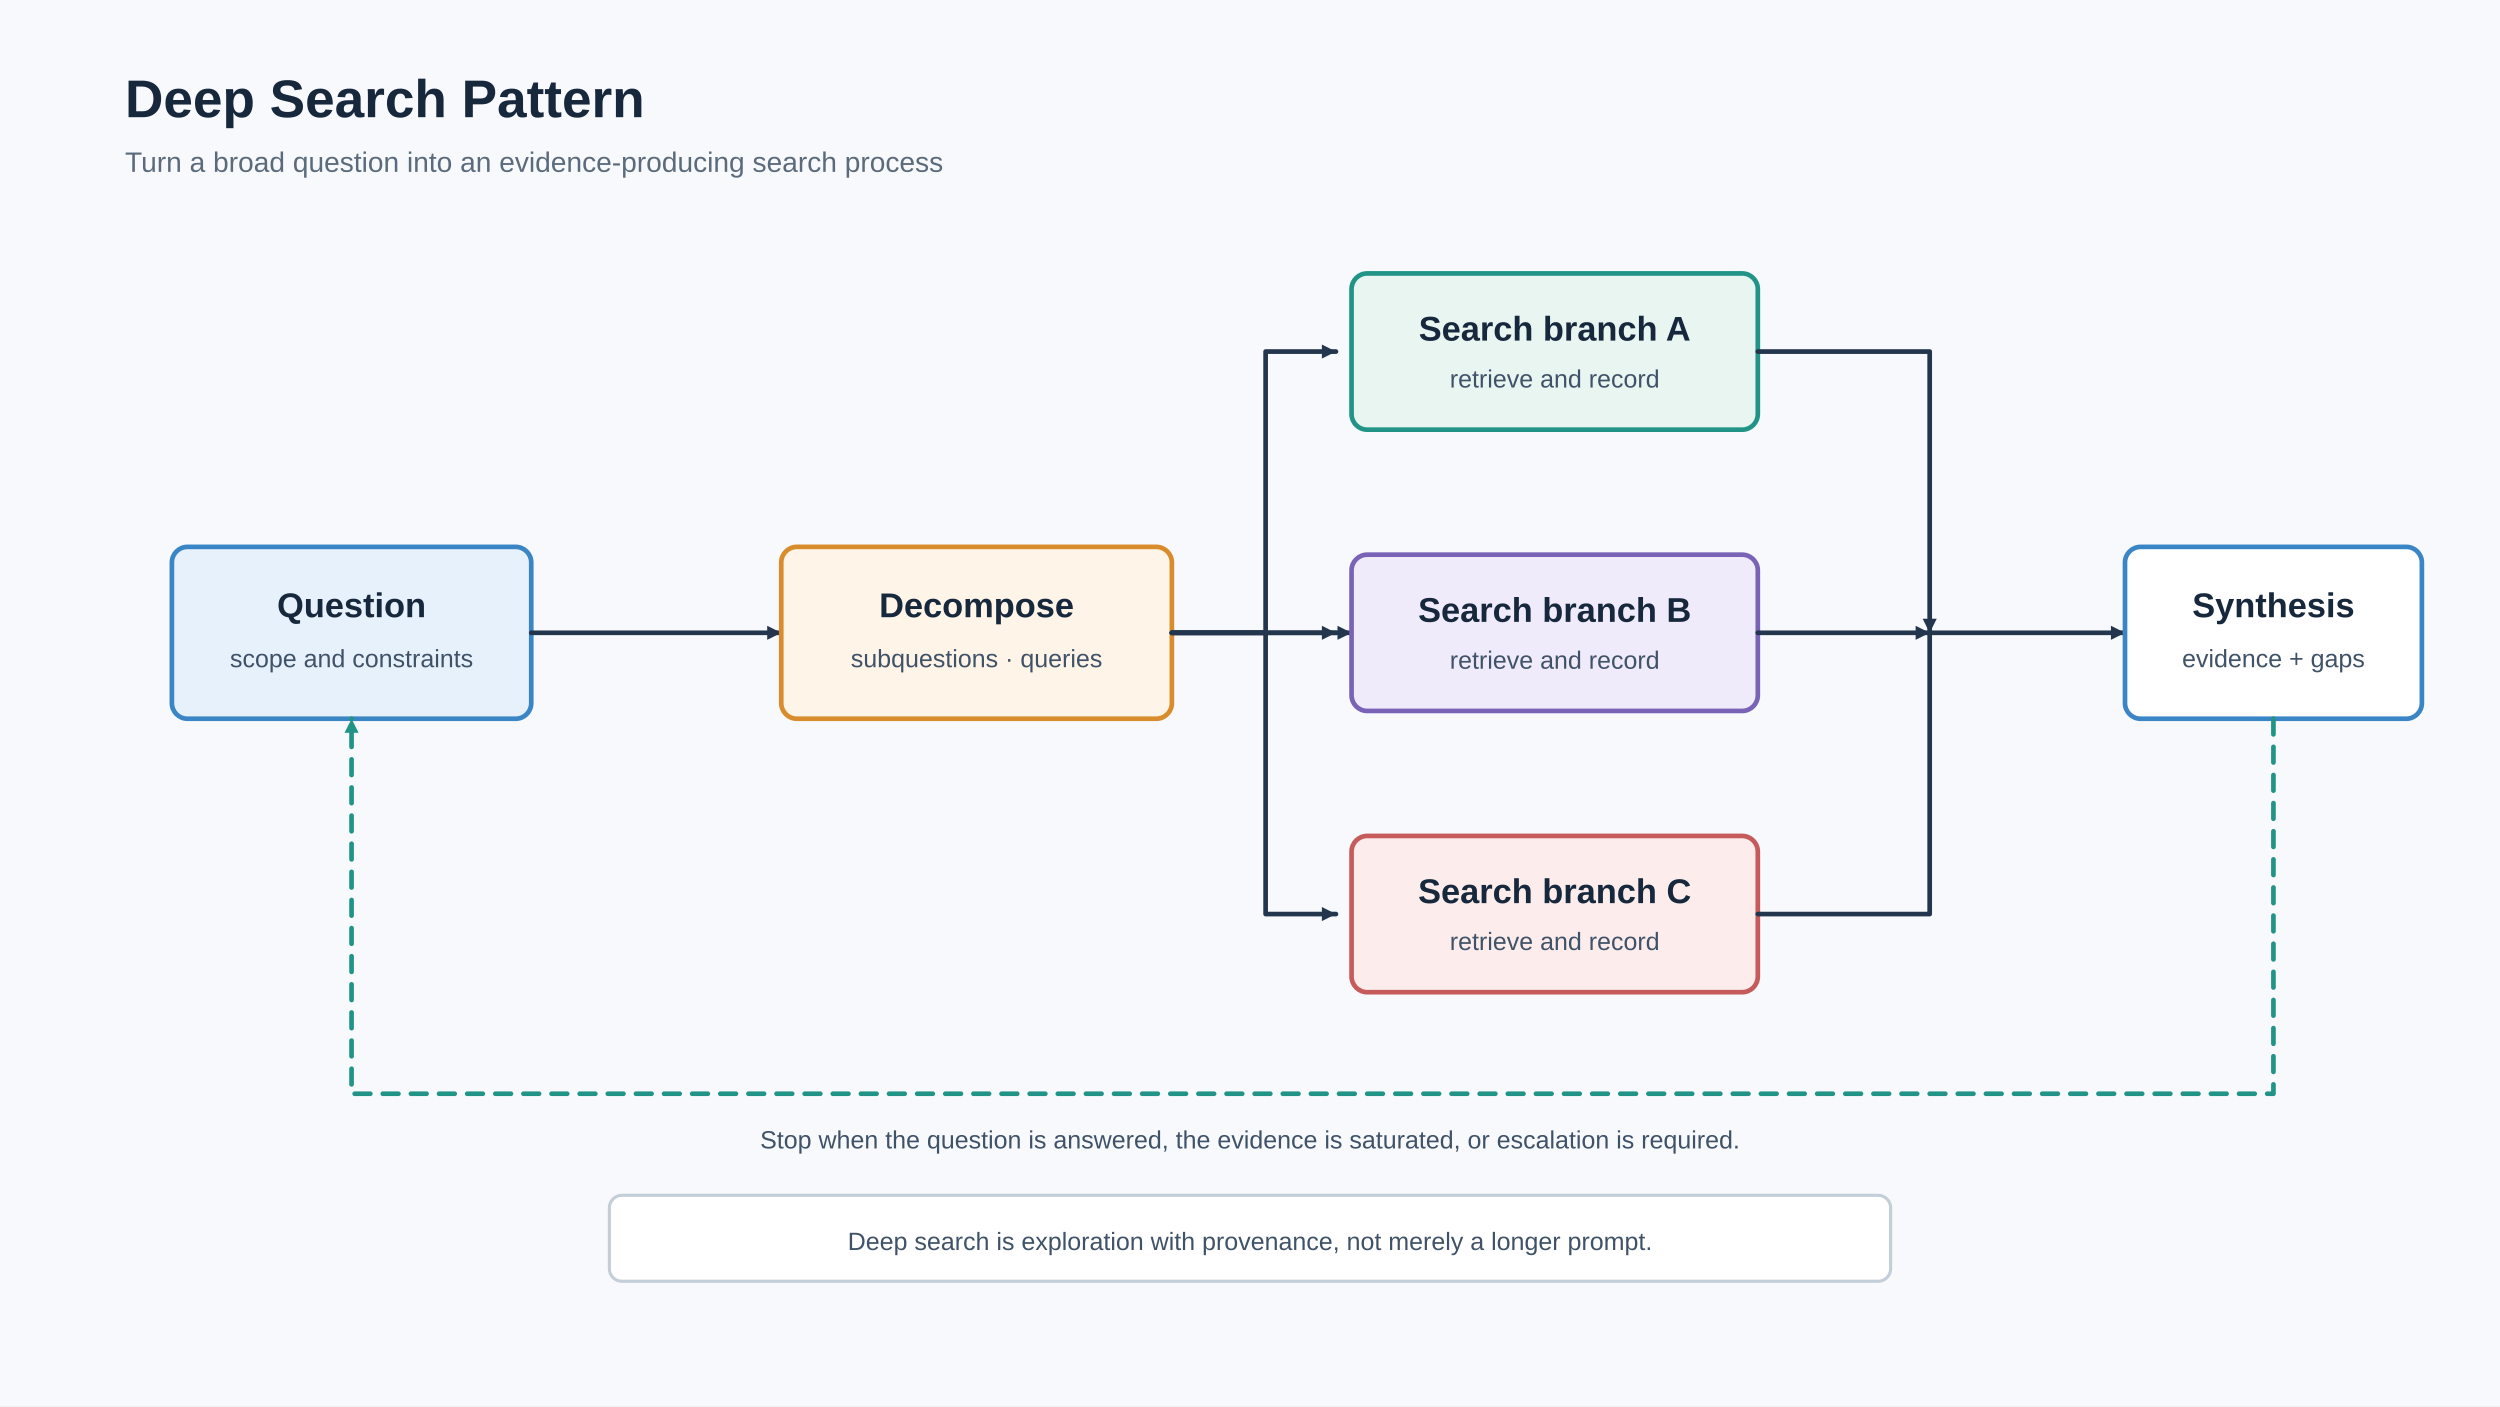
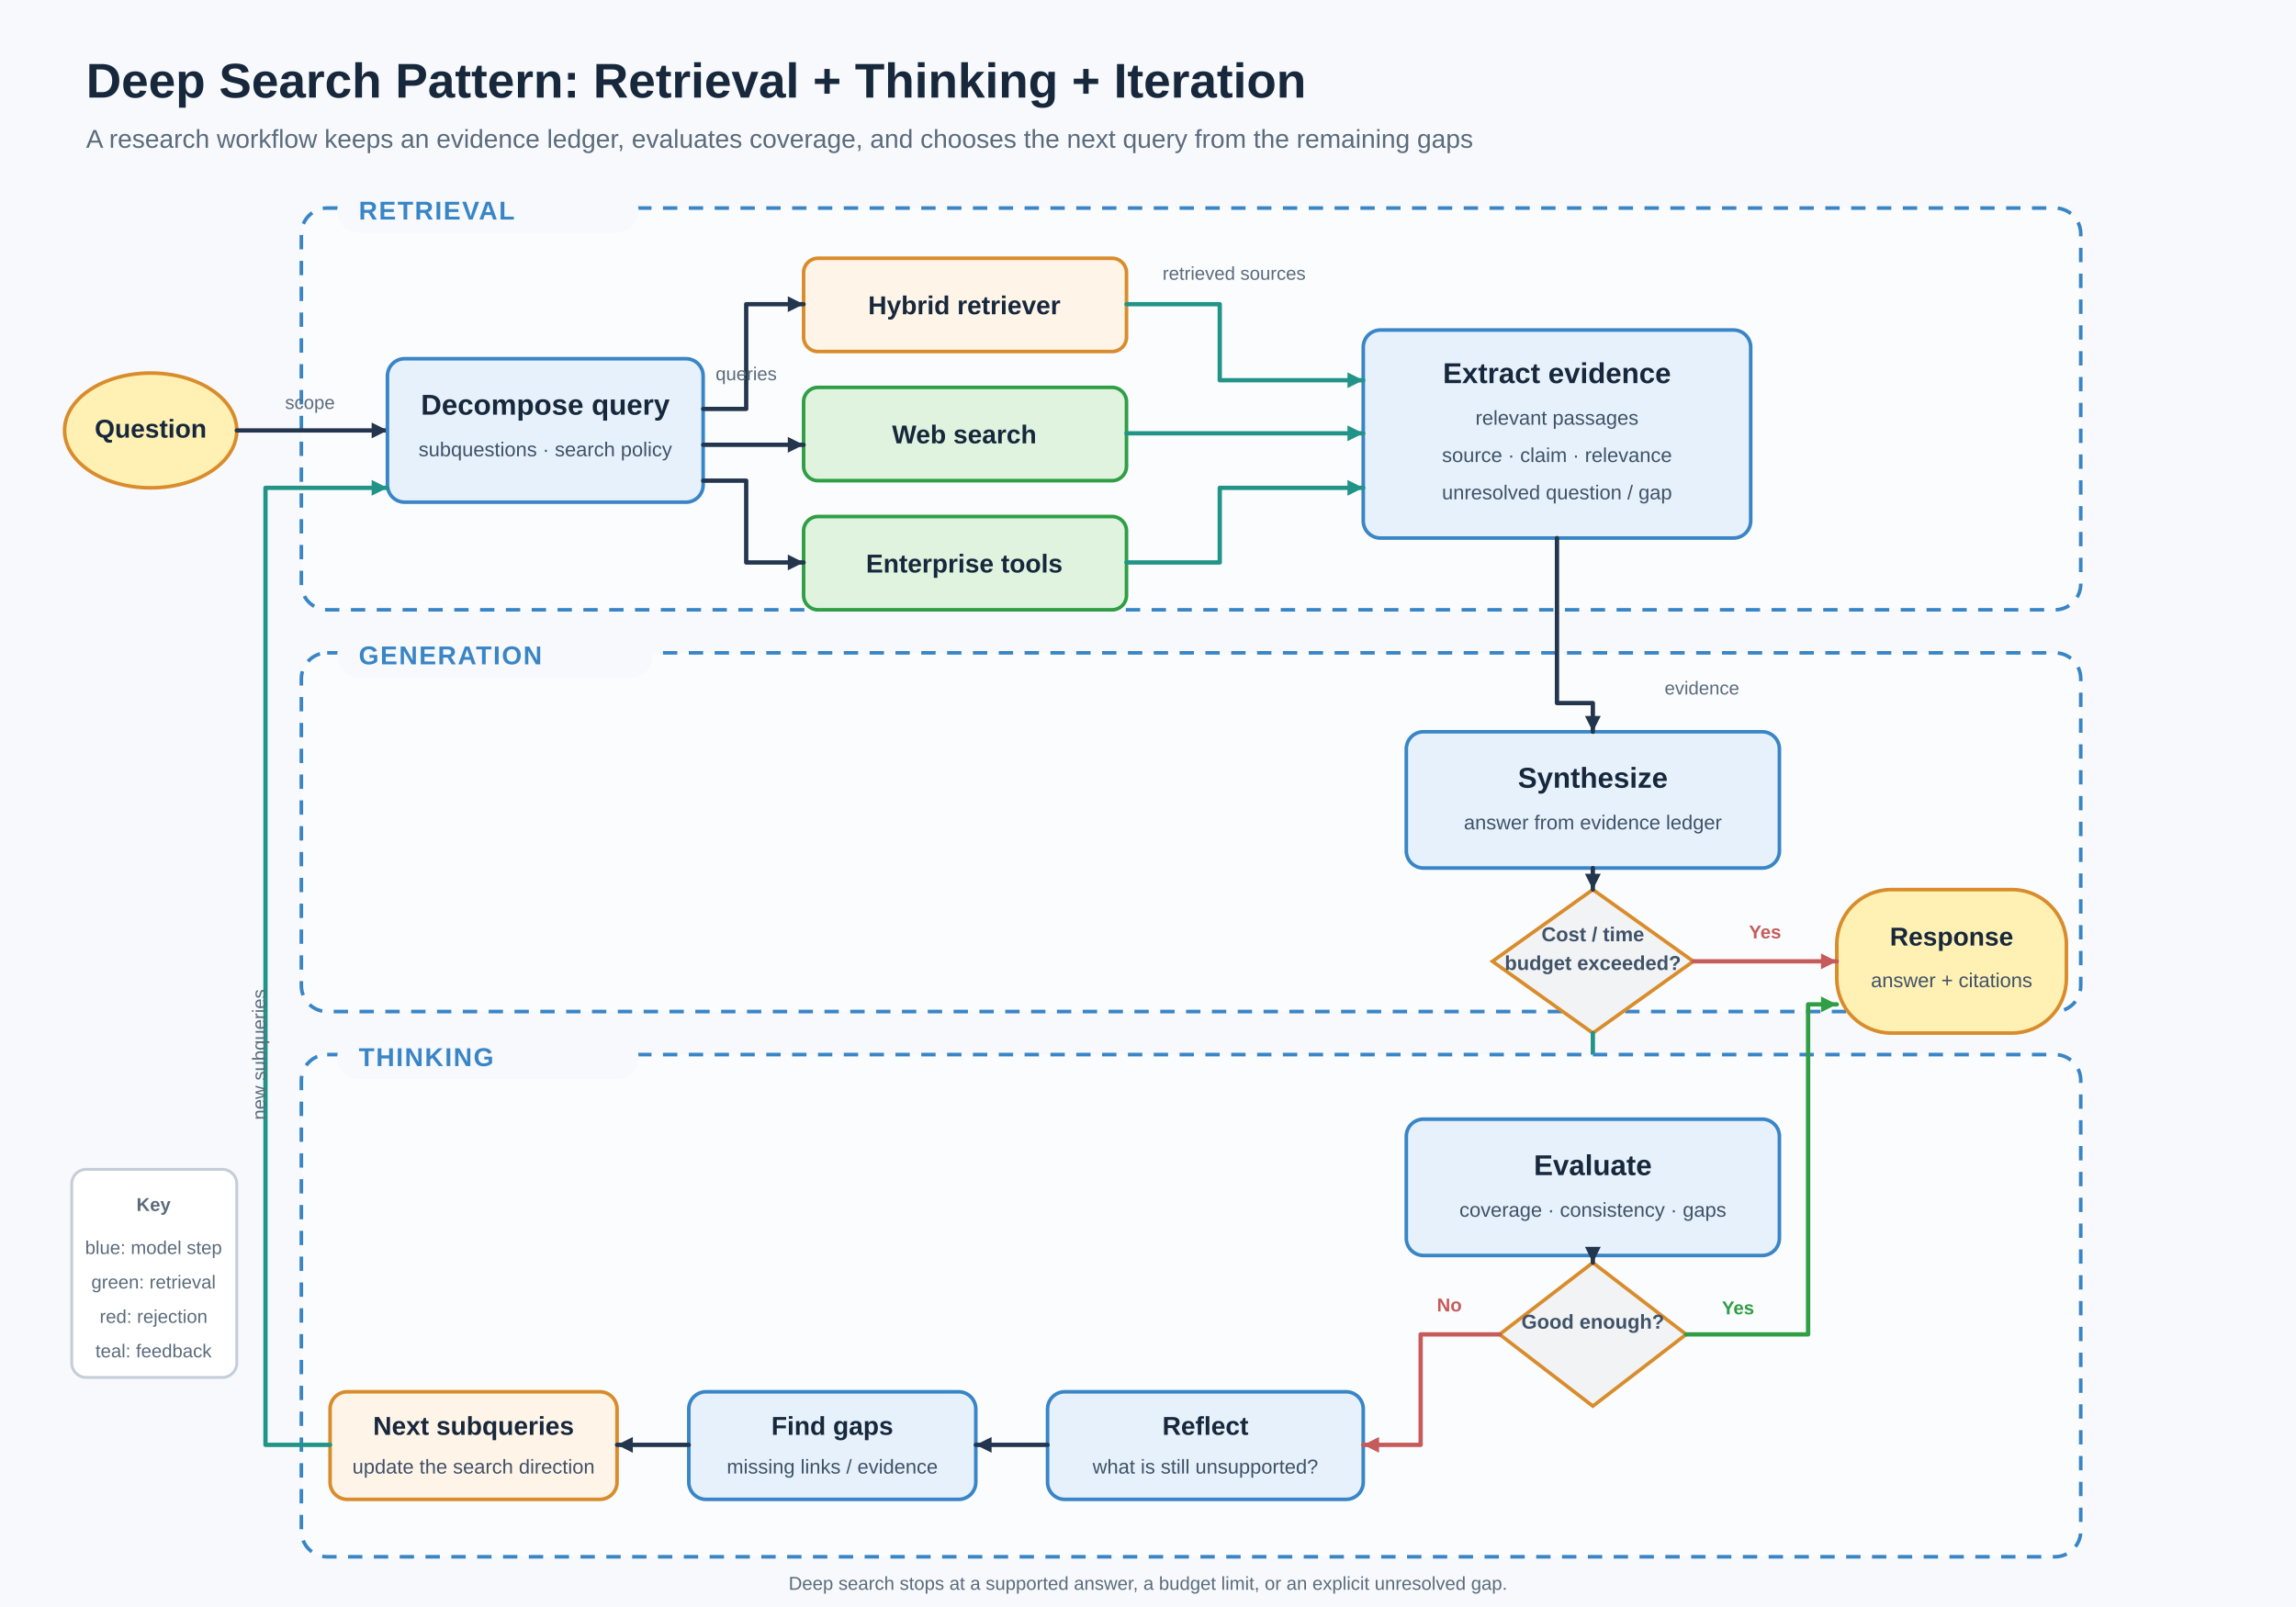
- <svg xmlns="http://www.w3.org/2000/svg" width="1600" height="900" viewBox="0 0 1600 900">
+ <svg xmlns="http://www.w3.org/2000/svg" width="1600" height="1120" viewBox="0 0 1600 1120">
  <defs>
-     <style>.al{fill:#23364d;stroke:none}.ad{fill:#219487;stroke:none}.ar{fill:#c65b5b;stroke:none}.t{font:700 34px Arial;fill:#17283c}.u{font:400 18px Arial;fill:#5b6b7c}.h{font:700 22px Arial;fill:#17283c}.s{font:400 16px Arial;fill:#405268}.b{stroke-width:3}.l{stroke:#23364d;stroke-width:3;fill:none;stroke-linecap:round;stroke-linejoin:round}.d{stroke:#219487;stroke-width:3;stroke-dasharray:10 8;fill:none;stroke-linecap:round;stroke-linejoin:round}</style>
+     <style>
+     .title{font:700 34px Arial,sans-serif;fill:#17283c}.subtitle{font:400 18px Arial,sans-serif;fill:#5b6b7c}
+     .stage{font:700 18px Arial,sans-serif;fill:#3985c6;letter-spacing:1px}.label{font:700 20px Arial,sans-serif;fill:#17283c}.body{font:400 14px Arial,sans-serif;fill:#405268}.small{font:400 13px Arial,sans-serif;fill:#5b6b7c}
+     .scope{fill:#fbfcfe;stroke:#3985c6;stroke-width:2.5;stroke-dasharray:10 8}.box{stroke-width:2.5}.navy{stroke:#23364d;stroke-width:3;fill:none;stroke-linecap:round;stroke-linejoin:round}.teal{stroke:#219487;stroke-width:3;fill:none;stroke-linecap:round;stroke-linejoin:round}.red{stroke:#c65b5b;stroke-width:3;fill:none;stroke-linecap:round;stroke-linejoin:round}.green{stroke:#2f9e44;stroke-width:3;fill:none;stroke-linecap:round;stroke-linejoin:round}
+     .ah-navy{fill:#23364d}.ah-teal{fill:#219487}.ah-red{fill:#c65b5b}.ah-green{fill:#2f9e44}
+   </style>
  </defs>
-   <rect width="1600" height="900" fill="#f7f9fc" />
-   <text x="80" y="75" class="t">Deep Search Pattern</text>
-   <text x="80" y="110" class="u">Turn a broad question into an evidence-producing search process</text>
-   <rect x="110" y="350" width="230" height="110" rx="10" fill="#e6f1fb" stroke="#3985c6" class="b" />
-   <text x="225" y="395" text-anchor="middle" class="h">Question</text>
-   <text x="225" y="427" text-anchor="middle" class="s">scope and constraints</text>
-   <path d="M340 405H500" class="l" />
-   <polygon points="500,405 491,400.5 491,409.5" class="al" />
-   <rect x="500" y="350" width="250" height="110" rx="10" fill="#fff4e8" stroke="#d98c2b" class="b" />
-   <text x="625" y="395" text-anchor="middle" class="h">Decompose</text>
-   <text x="625" y="427" text-anchor="middle" class="s">subquestions · queries</text>
-   <path d="M750 405H865" class="l" />
-   <polygon points="865,405 856,400.5 856,409.5" class="al" />
-   <rect x="865" y="175" width="260" height="100" rx="10" fill="#e9f5f1" stroke="#219487" class="b" />
-   <text x="995" y="218" text-anchor="middle" class="h">Search branch A</text>
-   <text x="995" y="248" text-anchor="middle" class="s">retrieve and record</text>
-   <rect x="865" y="355" width="260" height="100" rx="10" fill="#f0ebfb" stroke="#7863b6" class="b" />
-   <text x="995" y="398" text-anchor="middle" class="h">Search branch B</text>
-   <text x="995" y="428" text-anchor="middle" class="s">retrieve and record</text>
-   <rect x="865" y="535" width="260" height="100" rx="10" fill="#fceceb" stroke="#c65b5b" class="b" />
-   <text x="995" y="578" text-anchor="middle" class="h">Search branch C</text>
-   <text x="995" y="608" text-anchor="middle" class="s">retrieve and record</text>
-   <path d="M750 405H810V225H855" class="l" />
-   <polygon points="855,225 846,220.5 846,229.5" class="al" />
-   <path d="M750 405H855" class="l" />
-   <polygon points="855,405 846,400.5 846,409.5" class="al" />
-   <path d="M750 405H810V585H855" class="l" />
-   <polygon points="855,585 846,580.5 846,589.5" class="al" />
-   <path d="M1125 225H1235V405" class="l" />
-   <polygon points="1235,405 1230.5,396 1239.5,396" class="al" />
-   <path d="M1125 405H1235" class="l" />
-   <polygon points="1235,405 1226,400.5 1226,409.5" class="al" />
-   <path d="M1125 585H1235V405H1360" class="l" />
-   <polygon points="1360,405 1351,400.5 1351,409.5" class="al" />
-   <rect x="1360" y="350" width="190" height="110" rx="10" fill="#fff" stroke="#3985c6" class="b" />
-   <text x="1455" y="395" text-anchor="middle" class="h">Synthesis</text>
-   <text x="1455" y="427" text-anchor="middle" class="s">evidence + gaps</text>
-   <path d="M1455 460V700H225V460" class="d" />
-   <polygon points="225,460 220.5,469 229.5,469" class="ad" />
-   <text x="800" y="735" text-anchor="middle" class="s">Stop when the question is answered, the evidence is saturated, or escalation is required.</text>
-   <rect x="390" y="765" width="820" height="55" rx="8" fill="#fff" stroke="#c4ced8" stroke-width="2" />
-   <text x="800" y="800" text-anchor="middle" class="s">Deep search is exploration with provenance, not merely a longer prompt.</text>
+   <rect width="1600" height="1120" fill="#f7f9fc" />
+   <text x="60" y="68" class="title">Deep Search Pattern: Retrieval + Thinking + Iteration</text>
+   <text x="60" y="103" class="subtitle">A research workflow keeps an evidence ledger, evaluates coverage, and chooses the next query from the remaining gaps</text>
+   <rect x="210" y="145" width="1240" height="280" rx="18" class="scope" />
+   <rect x="235" y="132" width="210" height="30" rx="15" fill="#f7f9fc" />
+   <text x="250" y="153" class="stage">RETRIEVAL</text>
+   <ellipse cx="105" cy="300" rx="60" ry="40" fill="#fff0b3" stroke="#d98c2b" class="box" />
+   <text x="105" y="305" text-anchor="middle" class="label" style="font-size:18px">Question</text>
+   <path d="M165 300H270" class="navy" />
+   <polygon points="270,300 259,294.5 259,305.5" class="ah-navy" />
+   <text x="216" y="285" text-anchor="middle" class="small">scope</text>
+   <rect x="270" y="250" width="220" height="100" rx="12" fill="#e6f1fb" stroke="#3985c6" class="box" />
+   <text x="380" y="289" text-anchor="middle" class="label">Decompose query</text>
+   <text x="380" y="318" text-anchor="middle" class="body">subquestions · search policy</text>
+   <rect x="560" y="180" width="225" height="65" rx="10" fill="#fff4e8" stroke="#d98c2b" class="box" />
+   <text x="672" y="219" text-anchor="middle" class="label" style="font-size:18px">Hybrid retriever</text>
+   <rect x="560" y="270" width="225" height="65" rx="10" fill="#dff3df" stroke="#2f9e44" class="box" />
+   <text x="672" y="309" text-anchor="middle" class="label" style="font-size:18px">Web search</text>
+   <rect x="560" y="360" width="225" height="65" rx="10" fill="#dff3df" stroke="#2f9e44" class="box" />
+   <text x="672" y="399" text-anchor="middle" class="label" style="font-size:18px">Enterprise tools</text>
+   <path d="M490 285H520V212H560" class="navy" />
+   <polygon points="560,212 549,206.5 549,217.5" class="ah-navy" />
+   <path d="M490 310H560" class="navy" />
+   <polygon points="560,310 549,304.5 549,315.5" class="ah-navy" />
+   <path d="M490 335H520V392H560" class="navy" />
+   <polygon points="560,392 549,386.5 549,397.5" class="ah-navy" />
+   <text x="520" y="265" text-anchor="middle" class="small">queries</text>
+   <rect x="950" y="230" width="270" height="145" rx="12" fill="#e6f1fb" stroke="#3985c6" class="box" />
+   <text x="1085" y="267" text-anchor="middle" class="label">Extract evidence</text>
+   <text x="1085" y="296" text-anchor="middle" class="body">relevant passages</text>
+   <text x="1085" y="322" text-anchor="middle" class="body">source · claim · relevance</text>
+   <text x="1085" y="348" text-anchor="middle" class="body">unresolved question / gap</text>
+   <path d="M785 212H850V265H950" class="teal" />
+   <polygon points="950,265 939,259.5 939,270.5" class="ah-teal" />
+   <path d="M785 302H950" class="teal" />
+   <polygon points="950,302 939,296.5 939,307.5" class="ah-teal" />
+   <path d="M785 392H850V340H950" class="teal" />
+   <polygon points="950,340 939,334.5 939,345.5" class="ah-teal" />
+   <text x="860" y="195" text-anchor="middle" class="small">retrieved sources</text>
+   <rect x="210" y="455" width="1240" height="250" rx="18" class="scope" />
+   <rect x="235" y="442" width="220" height="30" rx="15" fill="#f7f9fc" />
+   <text x="250" y="463" class="stage">GENERATION</text>
+   <rect x="980" y="510" width="260" height="95" rx="12" fill="#e6f1fb" stroke="#3985c6" class="box" />
+   <text x="1110" y="549" text-anchor="middle" class="label">Synthesize</text>
+   <text x="1110" y="578" text-anchor="middle" class="body">answer from evidence ledger</text>
+   <path d="M1085 375V490H1110V510" class="navy" />
+   <polygon points="1110,510 1104.5,499 1115.5,499" class="ah-navy" />
+   <text x="1160" y="484" class="small">evidence</text>
+   <polygon points="1110,620 1180,670 1110,720 1040,670" fill="#f1f3f5" stroke="#d98c2b" class="box" />
+   <text x="1110" y="656" text-anchor="middle" class="body" style="font-weight:700">Cost / time</text>
+   <text x="1110" y="676" text-anchor="middle" class="body" style="font-weight:700">budget exceeded?</text>
+   <path d="M1110 605V620" class="navy" />
+   <polygon points="1110,620 1104.5,609 1115.5,609" class="ah-navy" />
+   <rect x="1280" y="620" width="160" height="100" rx="38" fill="#fff0b3" stroke="#d98c2b" class="box" />
+   <text x="1360" y="659" text-anchor="middle" class="label" style="font-size:18px">Response</text>
+   <text x="1360" y="688" text-anchor="middle" class="body">answer + citations</text>
+   <path d="M1180 670H1280" class="red" />
+   <polygon points="1280,670 1269,664.5 1269,675.5" class="ah-red" />
+   <text x="1230" y="654" text-anchor="middle" class="small" style="font-weight:700;fill:#c65b5b">Yes</text>
+   <path d="M1110 720V780" class="teal" />
+   <polygon points="1110,780 1104.5,769 1115.5,769" class="ah-teal" />
+   <text x="1130" y="756" class="small" style="font-weight:700;fill:#219487">No</text>
+   <rect x="210" y="735" width="1240" height="350" rx="18" class="scope" />
+   <rect x="235" y="722" width="210" height="30" rx="15" fill="#f7f9fc" />
+   <text x="250" y="743" class="stage">THINKING</text>
+   <rect x="980" y="780" width="260" height="95" rx="12" fill="#e6f1fb" stroke="#3985c6" class="box" />
+   <text x="1110" y="819" text-anchor="middle" class="label">Evaluate</text>
+   <text x="1110" y="848" text-anchor="middle" class="body">coverage · consistency · gaps</text>
+   <polygon points="1110,880 1175,930 1110,980 1045,930" fill="#f1f3f5" stroke="#d98c2b" class="box" />
+   <text x="1110" y="926" text-anchor="middle" class="body" style="font-weight:700">Good enough?</text>
+   <path d="M1110 875V880" class="navy" />
+   <polygon points="1110,880 1104.5,869 1115.5,869" class="ah-navy" />
+   <path d="M1175 930H1260V700H1280" class="green" />
+   <polygon points="1280,700 1269,694.5 1269,705.5" class="ah-green" />
+   <text x="1200" y="916" class="small" style="font-weight:700;fill:#2f9e44">Yes</text>
+   <rect x="730" y="970" width="220" height="75" rx="12" fill="#e6f1fb" stroke="#3985c6" class="box" />
+   <text x="840" y="1000" text-anchor="middle" class="label" style="font-size:18px">Reflect</text>
+   <text x="840" y="1027" text-anchor="middle" class="body">what is still unsupported?</text>
+   <path d="M1045 930H990V1007H950" class="red" />
+   <polygon points="950,1007 961,1001.5 961,1012.5" class="ah-red" />
+   <text x="1010" y="914" text-anchor="middle" class="small" style="font-weight:700;fill:#c65b5b">No</text>
+   <rect x="480" y="970" width="200" height="75" rx="12" fill="#e6f1fb" stroke="#3985c6" class="box" />
+   <text x="580" y="1000" text-anchor="middle" class="label" style="font-size:18px">Find gaps</text>
+   <text x="580" y="1027" text-anchor="middle" class="body">missing links / evidence</text>
+   <path d="M730 1007H680" class="navy" />
+   <polygon points="680,1007 691,1001.5 691,1012.5" class="ah-navy" />
+   <rect x="230" y="970" width="200" height="75" rx="12" fill="#fff4e8" stroke="#d98c2b" class="box" />
+   <text x="330" y="1000" text-anchor="middle" class="label" style="font-size:18px">Next subqueries</text>
+   <text x="330" y="1027" text-anchor="middle" class="body">update the search direction</text>
+   <path d="M480 1007H430" class="navy" />
+   <polygon points="430,1007 441,1001.5 441,1012.5" class="ah-navy" />
+   <path d="M230 1007H185V340H270" class="teal" />
+   <polygon points="270,340 259,334.5 259,345.5" class="ah-teal" />
+   <text x="185" y="735" text-anchor="middle" class="small" transform="rotate(-90 185 735)">new subqueries</text>
+   <rect x="50" y="815" width="115" height="145" rx="10" fill="#fff" stroke="#c4ced8" stroke-width="2" />
+   <text x="107" y="844" text-anchor="middle" class="small" style="font-weight:700">Key</text>
+   <text x="107" y="874" text-anchor="middle" class="small">blue: model step</text>
+   <text x="107" y="898" text-anchor="middle" class="small">green: retrieval</text>
+   <text x="107" y="922" text-anchor="middle" class="small">red: rejection</text>
+   <text x="107" y="946" text-anchor="middle" class="small">teal: feedback</text>
+   <rect x="460" y="1090" width="680" height="25" rx="7" fill="#f7f9fc" />
+   <text x="800" y="1108" text-anchor="middle" class="small">Deep search stops at a supported answer, a budget limit, or an explicit unresolved gap.</text>
</svg>
